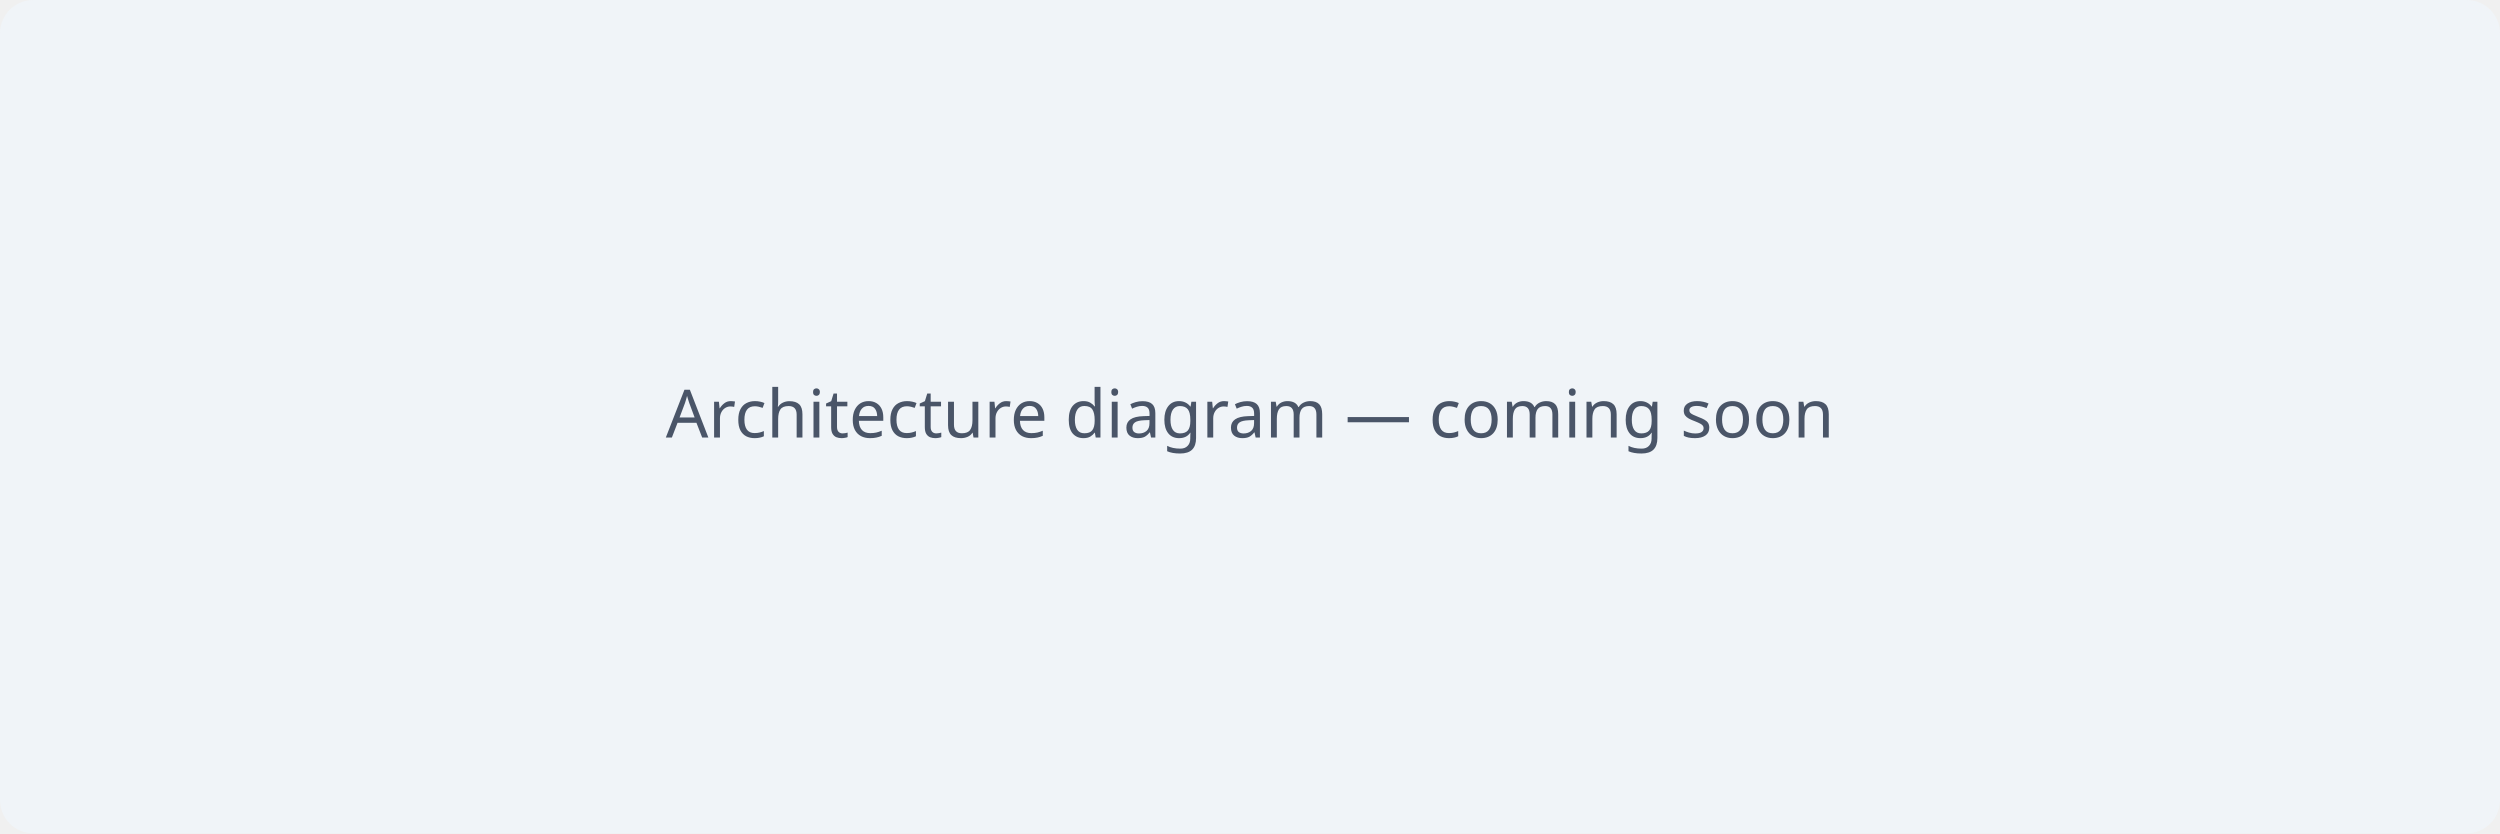
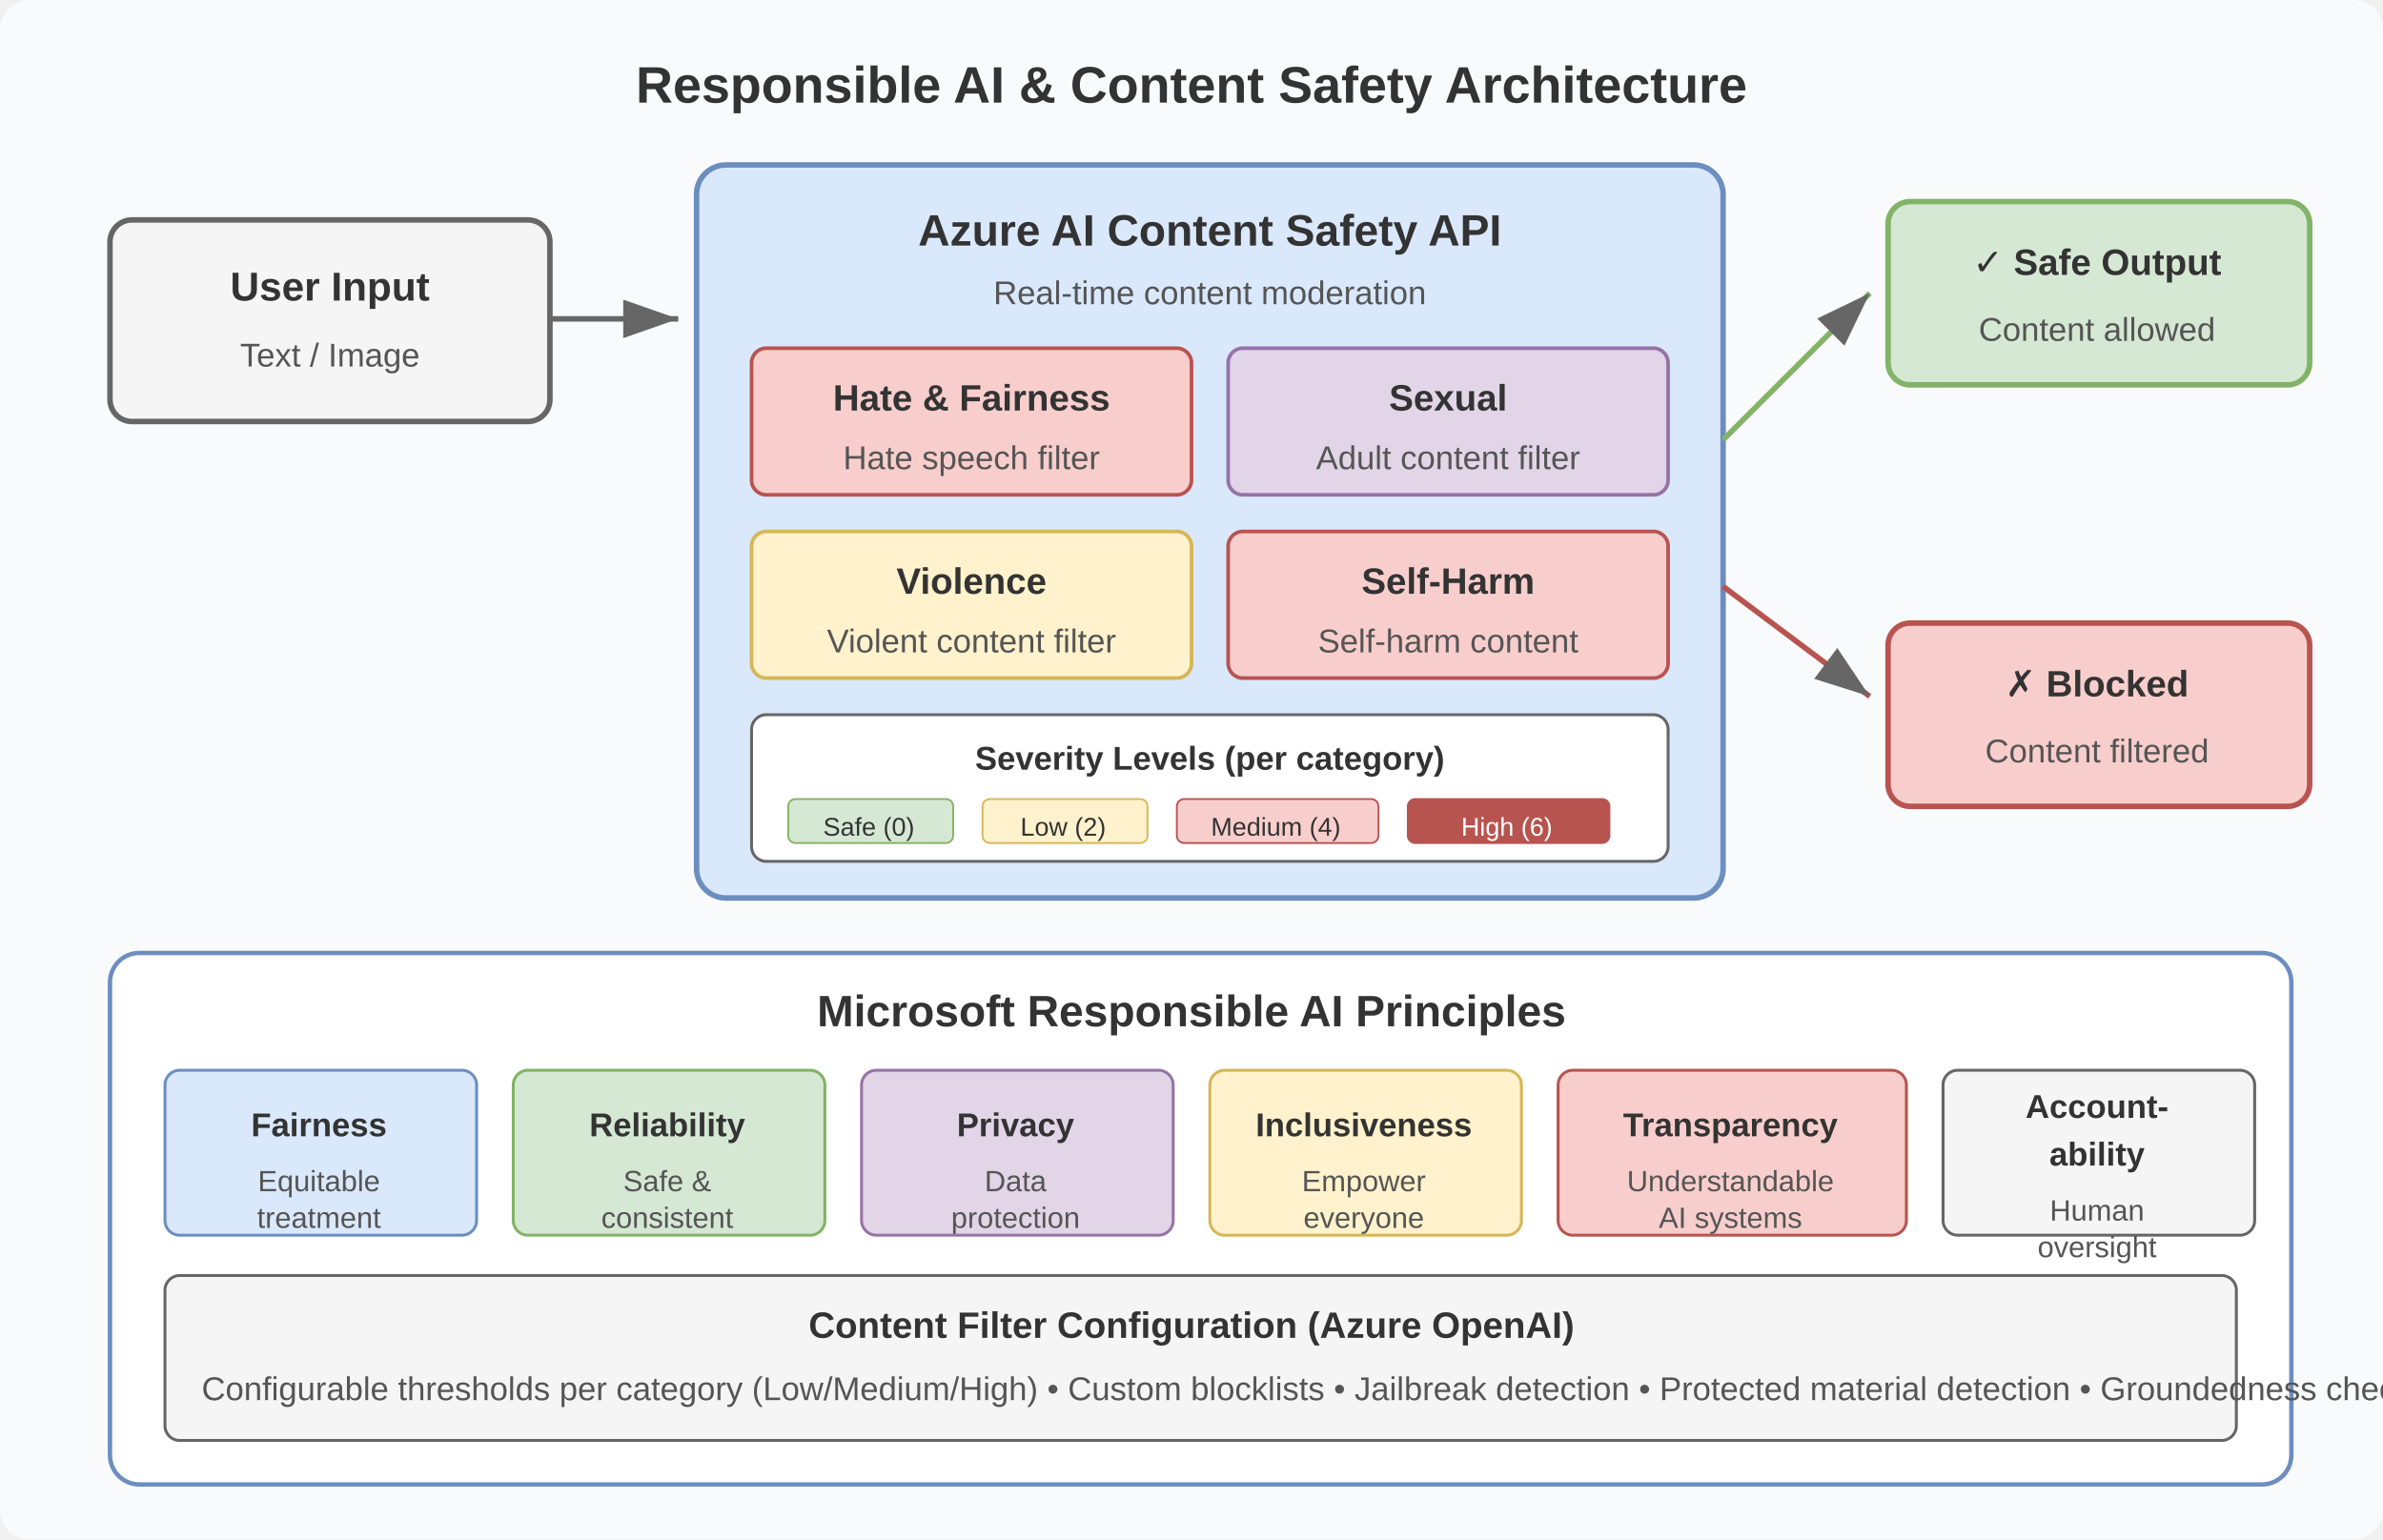
- <svg xmlns="http://www.w3.org/2000/svg" width="600" height="200" viewBox="0 0 600 200">
-   <rect width="600" height="200" fill="#f0f4f8" rx="8" />
-   <text x="300" y="105" text-anchor="middle" font-family="Segoe UI, sans-serif" font-size="16" fill="#4a5568">Architecture diagram — coming soon</text>
+ <svg xmlns="http://www.w3.org/2000/svg" viewBox="0 0 650 420" font-family="Segoe UI, Arial, sans-serif">
+   <defs>
+     <marker id="arrow" markerWidth="10" markerHeight="7" refX="10" refY="3.5" orient="auto">
+       <polygon points="0 0, 10 3.5, 0 7" fill="#666" />
+     </marker>
+   </defs>
+   <rect width="650" height="420" fill="#f9fafb" rx="8" />
+   <text x="325" y="28" text-anchor="middle" font-size="14" font-weight="bold" fill="#333">Responsible AI &amp; Content Safety Architecture</text>
+   <rect x="30" y="60" width="120" height="55" rx="6" fill="#f5f5f5" stroke="#666" stroke-width="1.5" />
+   <text x="90" y="82" text-anchor="middle" font-size="11" font-weight="bold" fill="#333">User Input</text>
+   <text x="90" y="100" text-anchor="middle" font-size="9" fill="#555">Text / Image</text>
+   <line x1="150" y1="87" x2="185" y2="87" stroke="#666" stroke-width="1.5" marker-end="url(#arrow)" />
+   <rect x="190" y="45" width="280" height="200" rx="8" fill="#dae8fc" stroke="#6c8ebf" stroke-width="1.5" />
+   <text x="330" y="67" text-anchor="middle" font-size="12" font-weight="bold" fill="#333">Azure AI Content Safety API</text>
+   <text x="330" y="83" text-anchor="middle" font-size="9" fill="#555">Real-time content moderation</text>
+   <rect x="205" y="95" width="120" height="40" rx="4" fill="#f8cecc" stroke="#b85450" stroke-width="1" />
+   <text x="265" y="112" text-anchor="middle" font-size="10" font-weight="bold" fill="#333">Hate &amp; Fairness</text>
+   <text x="265" y="128" text-anchor="middle" font-size="9" fill="#555">Hate speech filter</text>
+   <rect x="335" y="95" width="120" height="40" rx="4" fill="#e1d5e7" stroke="#9673a6" stroke-width="1" />
+   <text x="395" y="112" text-anchor="middle" font-size="10" font-weight="bold" fill="#333">Sexual</text>
+   <text x="395" y="128" text-anchor="middle" font-size="9" fill="#555">Adult content filter</text>
+   <rect x="205" y="145" width="120" height="40" rx="4" fill="#fff2cc" stroke="#d6b656" stroke-width="1" />
+   <text x="265" y="162" text-anchor="middle" font-size="10" font-weight="bold" fill="#333">Violence</text>
+   <text x="265" y="178" text-anchor="middle" font-size="9" fill="#555">Violent content filter</text>
+   <rect x="335" y="145" width="120" height="40" rx="4" fill="#f8cecc" stroke="#b85450" stroke-width="1" />
+   <text x="395" y="162" text-anchor="middle" font-size="10" font-weight="bold" fill="#333">Self-Harm</text>
+   <text x="395" y="178" text-anchor="middle" font-size="9" fill="#555">Self-harm content</text>
+   <rect x="205" y="195" width="250" height="40" rx="4" fill="#fff" stroke="#666" stroke-width="0.8" />
+   <text x="330" y="210" text-anchor="middle" font-size="9" font-weight="bold" fill="#333">Severity Levels (per category)</text>
+   <rect x="215" y="218" width="45" height="12" rx="2" fill="#d5e8d4" stroke="#82b366" stroke-width="0.5" />
+   <text x="237" y="228" text-anchor="middle" font-size="7" fill="#333">Safe (0)</text>
+   <rect x="268" y="218" width="45" height="12" rx="2" fill="#fff2cc" stroke="#d6b656" stroke-width="0.5" />
+   <text x="290" y="228" text-anchor="middle" font-size="7" fill="#333">Low (2)</text>
+   <rect x="321" y="218" width="55" height="12" rx="2" fill="#f8cecc" stroke="#b85450" stroke-width="0.5" />
+   <text x="348" y="228" text-anchor="middle" font-size="7" fill="#333">Medium (4)</text>
+   <rect x="384" y="218" width="55" height="12" rx="2" fill="#b85450" stroke="#b85450" stroke-width="0.5" />
+   <text x="411" y="228" text-anchor="middle" font-size="7" fill="#fff">High (6)</text>
+   <line x1="470" y1="120" x2="510" y2="80" stroke="#82b366" stroke-width="1.5" marker-end="url(#arrow)" />
+   <line x1="470" y1="160" x2="510" y2="190" stroke="#b85450" stroke-width="1.5" marker-end="url(#arrow)" />
+   <rect x="515" y="55" width="115" height="50" rx="6" fill="#d5e8d4" stroke="#82b366" stroke-width="1.5" />
+   <text x="572" y="75" text-anchor="middle" font-size="10" font-weight="bold" fill="#333">✓ Safe Output</text>
+   <text x="572" y="93" text-anchor="middle" font-size="9" fill="#555">Content allowed</text>
+   <rect x="515" y="170" width="115" height="50" rx="6" fill="#f8cecc" stroke="#b85450" stroke-width="1.5" />
+   <text x="572" y="190" text-anchor="middle" font-size="10" font-weight="bold" fill="#333">✗ Blocked</text>
+   <text x="572" y="208" text-anchor="middle" font-size="9" fill="#555">Content filtered</text>
+   <rect x="30" y="260" width="595" height="145" rx="8" fill="#fff" stroke="#6c8ebf" stroke-width="1.2" />
+   <text x="325" y="280" text-anchor="middle" font-size="12" font-weight="bold" fill="#333">Microsoft Responsible AI Principles</text>
+   <rect x="45" y="292" width="85" height="45" rx="4" fill="#dae8fc" stroke="#6c8ebf" stroke-width="0.8" />
+   <text x="87" y="310" text-anchor="middle" font-size="9" font-weight="bold" fill="#333">Fairness</text>
+   <text x="87" y="325" text-anchor="middle" font-size="8" fill="#555">Equitable</text>
+   <text x="87" y="335" text-anchor="middle" font-size="8" fill="#555">treatment</text>
+   <rect x="140" y="292" width="85" height="45" rx="4" fill="#d5e8d4" stroke="#82b366" stroke-width="0.8" />
+   <text x="182" y="310" text-anchor="middle" font-size="9" font-weight="bold" fill="#333">Reliability</text>
+   <text x="182" y="325" text-anchor="middle" font-size="8" fill="#555">Safe &amp;</text>
+   <text x="182" y="335" text-anchor="middle" font-size="8" fill="#555">consistent</text>
+   <rect x="235" y="292" width="85" height="45" rx="4" fill="#e1d5e7" stroke="#9673a6" stroke-width="0.8" />
+   <text x="277" y="310" text-anchor="middle" font-size="9" font-weight="bold" fill="#333">Privacy</text>
+   <text x="277" y="325" text-anchor="middle" font-size="8" fill="#555">Data</text>
+   <text x="277" y="335" text-anchor="middle" font-size="8" fill="#555">protection</text>
+   <rect x="330" y="292" width="85" height="45" rx="4" fill="#fff2cc" stroke="#d6b656" stroke-width="0.8" />
+   <text x="372" y="310" text-anchor="middle" font-size="9" font-weight="bold" fill="#333">Inclusiveness</text>
+   <text x="372" y="325" text-anchor="middle" font-size="8" fill="#555">Empower</text>
+   <text x="372" y="335" text-anchor="middle" font-size="8" fill="#555">everyone</text>
+   <rect x="425" y="292" width="95" height="45" rx="4" fill="#f8cecc" stroke="#b85450" stroke-width="0.8" />
+   <text x="472" y="310" text-anchor="middle" font-size="9" font-weight="bold" fill="#333">Transparency</text>
+   <text x="472" y="325" text-anchor="middle" font-size="8" fill="#555">Understandable</text>
+   <text x="472" y="335" text-anchor="middle" font-size="8" fill="#555">AI systems</text>
+   <rect x="530" y="292" width="85" height="45" rx="4" fill="#f5f5f5" stroke="#666" stroke-width="0.8" />
+   <text x="572" y="305" text-anchor="middle" font-size="9" font-weight="bold" fill="#333">Account-</text>
+   <text x="572" y="318" text-anchor="middle" font-size="9" font-weight="bold" fill="#333">ability</text>
+   <text x="572" y="333" text-anchor="middle" font-size="8" fill="#555">Human</text>
+   <text x="572" y="343" text-anchor="middle" font-size="8" fill="#555">oversight</text>
+   <rect x="45" y="348" width="565" height="45" rx="4" fill="#f5f5f5" stroke="#666" stroke-width="0.8" />
+   <text x="325" y="365" text-anchor="middle" font-size="10" font-weight="bold" fill="#333">Content Filter Configuration (Azure OpenAI)</text>
+   <text x="55" y="382" font-size="9" fill="#555">Configurable thresholds per category (Low/Medium/High) • Custom blocklists • Jailbreak detection • Protected material detection • Groundedness check</text>
</svg>
